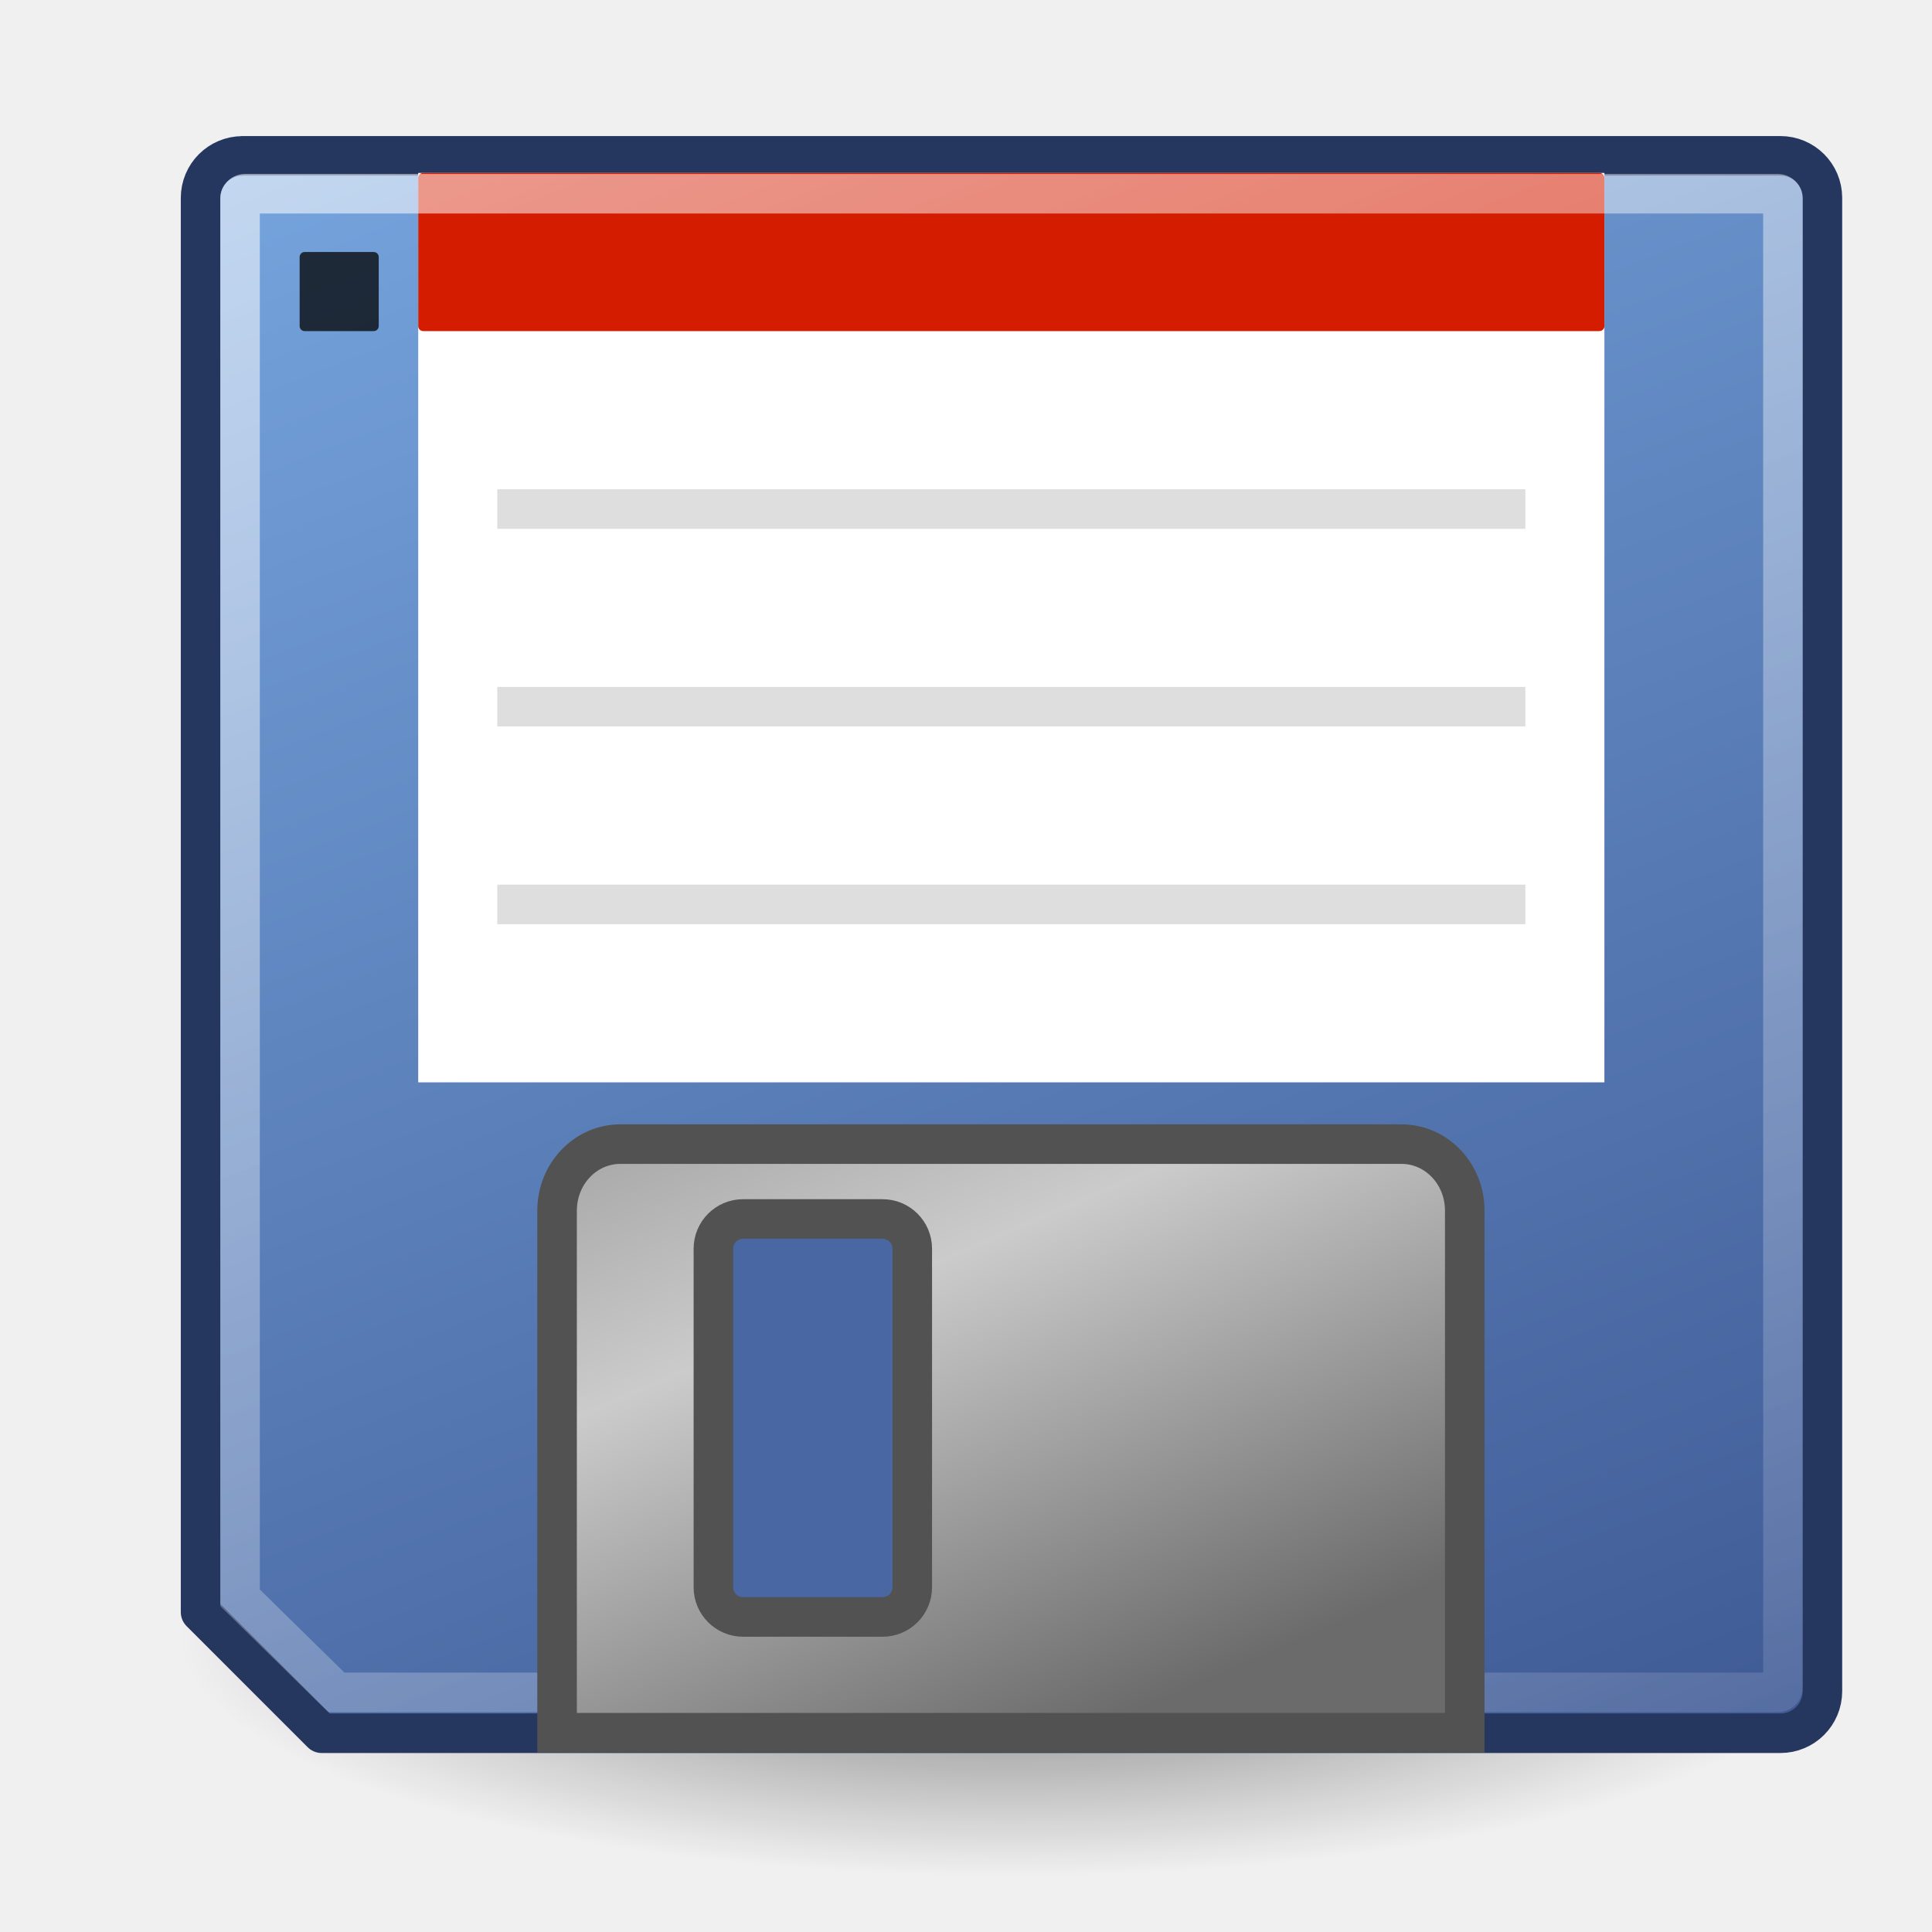
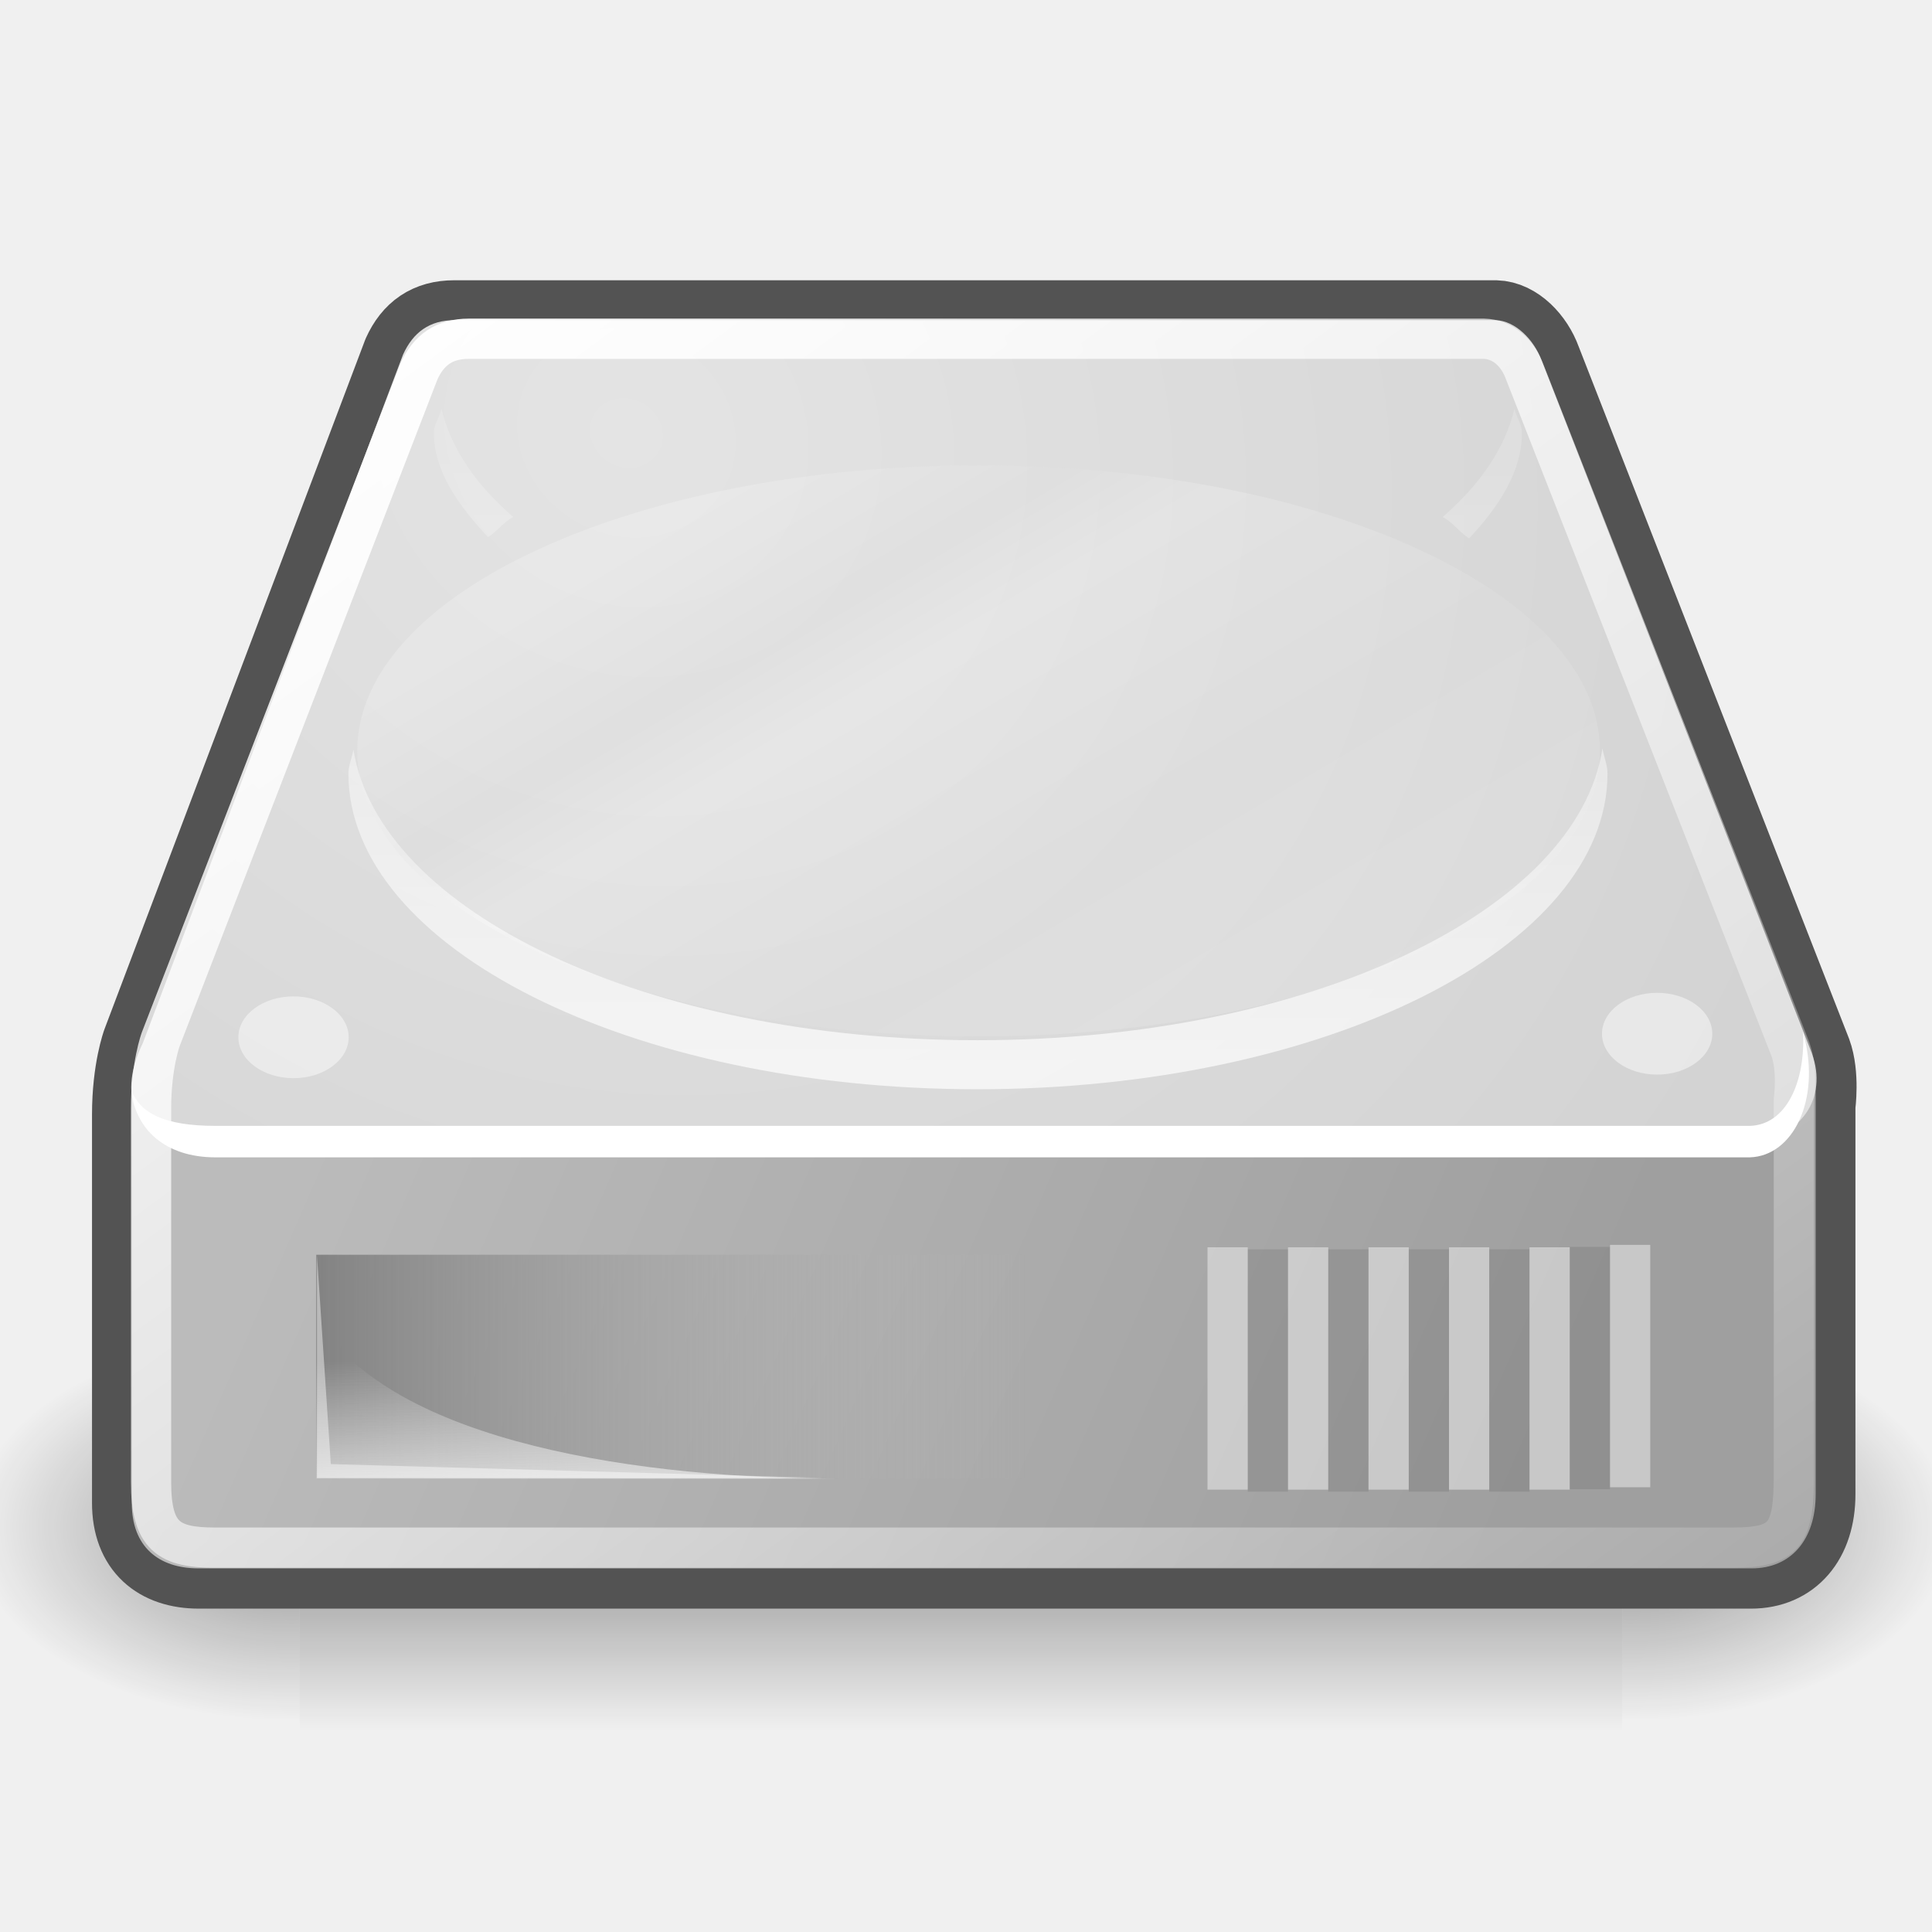
- <svg xmlns="http://www.w3.org/2000/svg" xmlns:xlink="http://www.w3.org/1999/xlink" width="32" height="32" id="svg2" version="1.0">
-   <defs id="defs4">
-     <linearGradient id="linearGradient2371">
-       <stop style="stop-color:#000000;stop-opacity:1;" offset="0" id="stop2373" />
-       <stop style="stop-color:#000000;stop-opacity:0;" offset="1" id="stop2375" />
+ <svg xmlns="http://www.w3.org/2000/svg" xmlns:xlink="http://www.w3.org/1999/xlink" id="svg2913" height="48px" width="48px">
+   <defs id="defs3">
+     <radialGradient xlink:href="#linearGradient5060" id="radialGradient6719" gradientUnits="userSpaceOnUse" gradientTransform="matrix(-2.774389,0,0,1.969706,112.7623,-872.8854)" cx="605.714" cy="486.648" fx="605.714" fy="486.648" r="117.143" />
+     <linearGradient id="linearGradient5060">
+       <stop style="stop-color:black;stop-opacity:1;" offset="0" id="stop5062" />
+       <stop style="stop-color:black;stop-opacity:0;" offset="1" id="stop5064" />
    </linearGradient>
-     <linearGradient id="linearGradient2350">
-       <stop id="stop2352" offset="0" style="stop-color:#858585;stop-opacity:1;" />
-       <stop style="stop-color:#cbcbcb;stop-opacity:1;" offset="0.5" id="stop2356" />
-       <stop id="stop2354" offset="1" style="stop-color:#6b6b6b;stop-opacity:1;" />
+     <radialGradient xlink:href="#linearGradient5060" id="radialGradient6717" gradientUnits="userSpaceOnUse" gradientTransform="matrix(2.774389,0,0,1.969706,-1891.633,-872.8854)" cx="605.714" cy="486.648" fx="605.714" fy="486.648" r="117.143" />
+     <linearGradient id="linearGradient5048">
+       <stop style="stop-color:black;stop-opacity:0;" offset="0" id="stop5050" />
+       <stop id="stop5056" offset="0.5" style="stop-color:black;stop-opacity:1;" />
+       <stop style="stop-color:black;stop-opacity:0;" offset="1" id="stop5052" />
    </linearGradient>
-     <linearGradient id="linearGradient2277">
-       <stop style="stop-color:#ffffff;stop-opacity:1;" offset="0" id="stop2279" />
-       <stop style="stop-color:#ffffff;stop-opacity:0;" offset="1" id="stop2281" />
+     <linearGradient xlink:href="#linearGradient5048" id="linearGradient6715" gradientUnits="userSpaceOnUse" gradientTransform="matrix(2.774389,0,0,1.969706,-1892.179,-872.8854)" x1="302.857" y1="366.648" x2="302.857" y2="609.505" />
+     <linearGradient id="linearGradient2555">
+       <stop id="stop2557" offset="0" style="stop-color:#ffffff;stop-opacity:1;" />
+       <stop style="stop-color:#e6e6e6;stop-opacity:1;" offset="0.5" id="stop2561" />
+       <stop id="stop2563" offset="0.75" style="stop-color:#ffffff;stop-opacity:1;" />
+       <stop style="stop-color:#e1e1e1;stop-opacity:1;" offset="0.842" id="stop2565" />
+       <stop id="stop2559" offset="1" style="stop-color:#ffffff;stop-opacity:1;" />
    </linearGradient>
-     <linearGradient id="linearGradient2263">
-       <stop style="stop-color:#1e2d69;stop-opacity:1;" offset="0" id="stop2265" />
-       <stop style="stop-color:#78a7e0;stop-opacity:1;" offset="1" id="stop2267" />
+     <linearGradient id="linearGradient4274">
+       <stop style="stop-color:#ffffff;stop-opacity:0.255;" offset="0" id="stop4276" />
+       <stop style="stop-color:#ffffff;stop-opacity:1;" offset="1" id="stop4278" />
    </linearGradient>
-     <linearGradient xlink:href="#linearGradient2263" id="linearGradient2269" x1="40.885" y1="71.869" x2="16.88" y2="-0.389" gradientUnits="userSpaceOnUse" gradientTransform="matrix(0.6395905,0,0,0.7464563,1.402734,14.10186)" />
-     <linearGradient xlink:href="#linearGradient2277" id="linearGradient2283" x1="13.784" y1="-0.997" x2="33.075" y2="55.702" gradientUnits="userSpaceOnUse" gradientTransform="matrix(0.6453668,0,0,0.751951,1.453066,14.32274)" />
-     <linearGradient xlink:href="#linearGradient2350" id="linearGradient2348" x1="20.125" y1="21.844" x2="28.562" y2="42.469" gradientUnits="userSpaceOnUse" gradientTransform="matrix(0.6992434,0,0,0.7344997,0.1366978,12.59341)" />
-     <radialGradient xlink:href="#linearGradient2371" id="radialGradient2377" cx="24.312" cy="41.156" fx="24.312" fy="41.156" r="22.875" gradientTransform="matrix(0.601226,0,0,0.1729428,2.133684,35.99818)" gradientUnits="userSpaceOnUse" />
+     <linearGradient id="linearGradient4264">
+       <stop id="stop4266" offset="0" style="stop-color:#000000;stop-opacity:1;" />
+       <stop id="stop4268" offset="1" style="stop-color:#000000;stop-opacity:0;" />
+     </linearGradient>
+     <linearGradient id="linearGradient4254">
+       <stop id="stop4256" offset="0" style="stop-color:#ffffff;stop-opacity:1;" />
+       <stop id="stop4258" offset="1" style="stop-color:#ffffff;stop-opacity:0;" />
+     </linearGradient>
+     <linearGradient id="linearGradient4244">
+       <stop id="stop4246" offset="0" style="stop-color:#e4e4e4;stop-opacity:1;" />
+       <stop id="stop4248" offset="1" style="stop-color:#d3d3d3;stop-opacity:1;" />
+     </linearGradient>
+     <linearGradient id="linearGradient4236">
+       <stop id="stop4238" offset="0" style="stop-color:#eeeeee;stop-opacity:1;" />
+       <stop id="stop4240" offset="1" style="stop-color:#eeeeee;stop-opacity:0;" />
+     </linearGradient>
+     <linearGradient id="linearGradient4228">
+       <stop id="stop4230" offset="0" style="stop-color:#bbbbbb;stop-opacity:1;" />
+       <stop id="stop4232" offset="1" style="stop-color:#9f9f9f;stop-opacity:1;" />
+     </linearGradient>
+     <linearGradient id="linearGradient4184">
+       <stop id="stop4186" offset="0" style="stop-color:#838383;stop-opacity:1;" />
+       <stop id="stop4188" offset="1" style="stop-color:#bbbbbb;stop-opacity:0;" />
+     </linearGradient>
+     <linearGradient gradientTransform="translate(0.795493,-1.325821)" y2="35.281" x2="24.688" y1="35.281" x1="7.062" gradientUnits="userSpaceOnUse" id="linearGradient4209" xlink:href="#linearGradient4184" />
+     <linearGradient gradientUnits="userSpaceOnUse" y2="40.944" x2="36.183" y1="28.481" x1="7.605" id="linearGradient4234" xlink:href="#linearGradient4228" />
+     <linearGradient gradientUnits="userSpaceOnUse" y2="33.759" x2="12.222" y1="37.206" x1="12.277" id="linearGradient4242" xlink:href="#linearGradient4236" />
+     <radialGradient gradientUnits="userSpaceOnUse" gradientTransform="matrix(1.286242,0.781698,-0.710782,1.169552,-2.354348,-4.876862)" r="20.936" fy="2.959" fx="15.571" cy="2.959" cx="15.571" id="radialGradient4250" xlink:href="#linearGradient4244" />
+     <linearGradient gradientUnits="userSpaceOnUse" y2="47.621" x2="44.096" y1="4.433" x1="12.378" id="linearGradient4260" xlink:href="#linearGradient4254" />
+     <radialGradient gradientUnits="userSpaceOnUse" gradientTransform="matrix(1,0,0,0.651032,0,9.455693)" r="23.555" fy="27.096" fx="23.202" cy="27.096" cx="23.202" id="radialGradient4270" xlink:href="#linearGradient4264" />
+     <linearGradient gradientUnits="userSpaceOnUse" y2="26.357" x2="23.688" y1="11.319" x1="23.688" id="linearGradient4272" xlink:href="#linearGradient4274" />
+     <linearGradient xlink:href="#linearGradient2555" id="linearGradient2553" x1="33.431" y1="31.965" x2="21.748" y2="11.781" gradientUnits="userSpaceOnUse" />
  </defs>
-   <g id="layer1" transform="translate(0,-16)">
-     <ellipse style="opacity:0.506;fill:url(#radialGradient2377);fill-opacity:1;stroke:none;stroke-width:1.005;stroke-linecap:butt;stroke-linejoin:miter;stroke-miterlimit:4;stroke-dasharray:none;stroke-dashoffset:0;stroke-opacity:1" id="path2361" cx="16.751" cy="43.116" rx="13.753" ry="3.956" />
-     <path style="fill:url(#linearGradient2269);fill-opacity:1;stroke:#25375f;stroke-width:0.655;stroke-linecap:round;stroke-linejoin:round;stroke-miterlimit:4;stroke-dashoffset:0;stroke-opacity:1" d="m 4.018,18.581 25.47,0 c 0.386,0 0.697,0.311 0.697,0.697 l 0,24.733 c 0,0.386 -0.311,0.697 -0.697,0.697 l -24.16,0 c 0,0 -2.006,-2.006 -2.006,-2.006 l 0,-23.423 c 0,-0.386 0.311,-0.697 0.697,-0.697 z" id="rect2259" />
-     <rect style="opacity:1;fill:#ffffff;fill-opacity:1;stroke:none;stroke-width:1;stroke-linecap:butt;stroke-linejoin:miter;stroke-miterlimit:4;stroke-dasharray:none;stroke-dashoffset:0;stroke-opacity:1" id="rect2328" width="19.647" height="15.063" x="6.927" y="18.864" />
-     <rect ry="0.083" rx="0.083" y="18.864" x="6.927" height="2.62" width="19.647" id="rect2330" style="opacity:1;fill:#d31c00;fill-opacity:1;stroke:none;stroke-width:1;stroke-linecap:butt;stroke-linejoin:miter;stroke-miterlimit:4;stroke-dasharray:none;stroke-dashoffset:0;stroke-opacity:1" />
-     <rect style="opacity:0.739;fill:#000000;fill-opacity:1;stroke:none;stroke-width:1;stroke-linecap:butt;stroke-linejoin:miter;stroke-miterlimit:4;stroke-dasharray:none;stroke-dashoffset:0;stroke-opacity:1" id="rect2332" width="1.31" height="1.31" x="4.963" y="20.174" rx="0.083" ry="0.083" />
-     <path style="opacity:0.131;fill:#000000;fill-opacity:1;stroke:#000000;stroke-width:0.655;stroke-linecap:butt;stroke-linejoin:miter;stroke-miterlimit:4;stroke-dasharray:none;stroke-dashoffset:0;stroke-opacity:1" d="m 8.237,24.431 17.028,0" id="path2334" />
-     <path id="path2336" d="m 8.237,27.705 17.028,0" style="opacity:0.131;fill:#000000;fill-opacity:1;stroke:#000000;stroke-width:0.655;stroke-linecap:butt;stroke-linejoin:miter;stroke-miterlimit:4;stroke-dasharray:none;stroke-dashoffset:0;stroke-opacity:1" />
-     <path style="opacity:0.131;fill:#000000;fill-opacity:1;stroke:#000000;stroke-width:0.655;stroke-linecap:butt;stroke-linejoin:miter;stroke-miterlimit:4;stroke-dasharray:none;stroke-dashoffset:0;stroke-opacity:1" d="m 8.237,30.98 17.028,0" id="path2338" />
-     <path style="opacity:0.597;fill:none;fill-opacity:1;stroke:url(#linearGradient2283);stroke-width:0.655;stroke-linecap:round;stroke-linejoin:miter;stroke-miterlimit:4;stroke-dashoffset:0;stroke-opacity:1" d="m 4.058,19.209 25.39,0 c 0.046,0 0.083,0.037 0.083,0.083 l 0,24.656 c 0,0.046 -0.037,0.083 -0.083,0.083 l -23.877,0 c 0,0 -1.595,-1.566 -1.595,-1.566 l 0,-23.173 c 0,-0.046 0.037,-0.083 0.083,-0.083 z" id="rect2273" />
-     <path style="fill:url(#linearGradient2348);fill-opacity:1;stroke:#525252;stroke-width:0.655;stroke-linecap:butt;stroke-linejoin:miter;stroke-miterlimit:4;stroke-dashoffset:0;stroke-opacity:1" d="m 10.277,34.95 12.934,0 c 0.582,0 1.05,0.492 1.05,1.103 l 0,8.646 c 0,0 -15.034,0 -15.034,0 l 0,-8.646 c 0,-0.611 0.468,-1.103 1.05,-1.103 z" id="rect2340" />
-     <rect style="opacity:1;fill:#4967a2;fill-opacity:1;stroke:#525252;stroke-width:0.655;stroke-linecap:butt;stroke-linejoin:miter;stroke-miterlimit:4;stroke-dasharray:none;stroke-dashoffset:0;stroke-opacity:1" id="rect2359" width="3.294" height="6.592" x="11.816" y="36.19" rx="0.492" ry="0.492" />
+   <g id="layer2">
+     <g transform="matrix(2.45274e-2,0,0,2.086758e-2,45.69054,36.1536)" id="g6707">
+       <rect style="opacity:0.402;color:black;fill:url(#linearGradient6715);fill-opacity:1;fill-rule:nonzero;stroke:none;stroke-width:1;stroke-linecap:round;stroke-linejoin:miter;marker:none;marker-start:none;marker-mid:none;marker-end:none;stroke-miterlimit:4;stroke-dasharray:none;stroke-dashoffset:0;stroke-opacity:1;visibility:visible;display:inline;overflow:visible" id="rect6709" width="1339.633" height="478.357" x="-1559.252" y="-150.697" />
+       <path style="opacity:0.402;color:black;fill:url(#radialGradient6717);fill-opacity:1;fill-rule:nonzero;stroke:none;stroke-width:1;stroke-linecap:round;stroke-linejoin:miter;marker:none;marker-start:none;marker-mid:none;marker-end:none;stroke-miterlimit:4;stroke-dasharray:none;stroke-dashoffset:0;stroke-opacity:1;visibility:visible;display:inline;overflow:visible" d="M -219.619,-150.68 C -219.619,-150.68 -219.619,327.65 -219.619,327.65 C -76.745,328.551 125.781,220.481 125.781,88.454 C 125.781,-43.572 -33.655,-150.68 -219.619,-150.68 z " id="path6711" />
+       <path id="path6713" d="M -1559.252,-150.68 C -1559.252,-150.68 -1559.252,327.65 -1559.252,327.65 C -1702.127,328.551 -1904.652,220.481 -1904.652,88.454 C -1904.652,-43.572 -1745.216,-150.68 -1559.252,-150.68 z " style="opacity:0.402;color:black;fill:url(#radialGradient6719);fill-opacity:1;fill-rule:nonzero;stroke:none;stroke-width:1;stroke-linecap:round;stroke-linejoin:miter;marker:none;marker-start:none;marker-mid:none;marker-end:none;stroke-miterlimit:4;stroke-dasharray:none;stroke-dashoffset:0;stroke-opacity:1;visibility:visible;display:inline;overflow:visible" />
+     </g>
+     <path id="path4196" d="M 11.286,7.963 C 10.661,7.963 10.254,8.253 10.004,8.806 C 10.004,8.806 3.536,25.91 3.536,25.91 C 3.536,25.91 3.286,26.581 3.286,27.691 C 3.286,27.691 3.286,37.341 3.286,37.341 C 3.286,38.424 3.943,38.966 4.942,38.966 L 43.504,38.966 C 44.489,38.966 45.098,38.248 45.098,37.122 L 45.098,27.472 C 45.098,27.472 45.204,26.702 45.004,26.16 L 38.286,8.963 C 38.101,8.451 37.649,7.975 37.161,7.963 L 11.286,7.963 z " style="stroke-opacity:1;stroke-dasharray:none;stroke-miterlimit:4;stroke-linejoin:round;stroke-linecap:round;stroke-width:2;stroke:#535353;fill-rule:evenodd;fill-opacity:1;fill:none" />
+     <path id="path4170" d="M 3.274,26.997 L 4.038,26.305 L 41.648,26.367 L 45.11,26.684 L 45.11,37.123 C 45.11,38.248 44.503,38.966 43.518,38.966 L 4.935,38.966 C 3.937,38.966 3.274,38.424 3.274,37.342 L 3.274,26.997 z " style="fill:url(#linearGradient4234);fill-opacity:1.0;fill-rule:evenodd;stroke:none;stroke-width:1.02px;stroke-linecap:butt;stroke-linejoin:miter;stroke-opacity:1" />
+     <path id="path3093" d="M 3.549,25.914 C 2.835,27.379 3.548,28.307 4.585,28.307 C 4.585,28.307 43.585,28.307 43.585,28.307 C 44.704,28.283 45.43,27.295 45.013,26.164 L 38.299,8.954 C 38.115,8.442 37.644,7.966 37.156,7.954 L 11.299,7.954 C 10.674,7.954 10.263,8.257 10.013,8.811 C 10.013,8.811 3.549,25.914 3.549,25.914 z " style="fill:url(#radialGradient4250);fill-opacity:1.0;fill-rule:evenodd;stroke:none;stroke-width:1px;stroke-linecap:butt;stroke-linejoin:miter;stroke-opacity:1" />
+     <rect y="31.174" x="7.858" height="5.562" width="17.625" id="rect4174" style="opacity:1;color:#000000;fill:url(#linearGradient4209);fill-opacity:1;fill-rule:evenodd;stroke:none;stroke-width:2.409;stroke-linecap:round;stroke-linejoin:round;marker:none;marker-start:none;marker-mid:none;marker-end:none;stroke-miterlimit:4;stroke-dasharray:none;stroke-dashoffset:0;stroke-opacity:1;visibility:visible;display:inline;overflow:visible" />
+     <path id="path4194" d="M 7.858,36.737 C 7.858,36.737 7.858,32.725 7.858,32.725 C 9.694,35.904 16.154,36.737 20.795,36.737 C 20.795,36.737 7.858,36.737 7.858,36.737 z " style="opacity:0.811;stroke-opacity:1;stroke-linejoin:miter;stroke-linecap:butt;stroke-width:1px;stroke:none;fill-rule:evenodd;fill-opacity:1.0;fill:url(#linearGradient4242)" />
+     <path id="path4201" d="M 44.796,25.629 C 44.86,26.879 44.382,27.945 43.474,27.972 C 43.474,27.972 5.355,27.972 5.355,27.972 C 4.066,27.972 3.488,27.647 3.271,27.104 C 3.363,28.049 4.097,28.754 5.355,28.754 C 5.355,28.754 43.474,28.754 43.474,28.754 C 44.55,28.721 45.227,27.33 44.826,25.759 L 44.796,25.629 z " style="fill:#ffffff;fill-opacity:1;fill-rule:evenodd;stroke:none;stroke-width:1px;stroke-linecap:butt;stroke-linejoin:miter;stroke-opacity:1" />
+     <path id="path4211" d="M 10.969 10.156 C 10.923 10.357 10.781 10.543 10.781 10.75 C 10.781 11.699 11.372 12.539 12.125 13.344 C 12.365 13.19 12.49 12.989 12.75 12.844 C 11.81 12.028 11.197 11.127 10.969 10.156 z M 37.625 10.156 C 37.396 11.126 36.783 12.029 35.844 12.844 C 36.118 12.997 36.248 13.212 36.5 13.375 C 37.257 12.568 37.812 11.702 37.812 10.75 C 37.812 10.543 37.671 10.357 37.625 10.156 z M 39.812 18.594 C 39.199 22.634 32.514 25.844 24.281 25.844 C 16.069 25.844 9.421 22.651 8.781 18.625 C 8.749 18.822 8.656 19.017 8.656 19.219 C 8.656 23.537 15.645 27.063 24.281 27.062 C 32.917 27.062 39.937 23.537 39.938 19.219 C 39.938 19.006 39.848 18.801 39.812 18.594 z " style="opacity:0.691;color:#000000;fill:url(#linearGradient4272);fill-opacity:1;fill-rule:evenodd;stroke:none;stroke-width:2;stroke-linecap:round;stroke-linejoin:round;marker:none;marker-start:none;marker-mid:none;marker-end:none;stroke-miterlimit:4;stroke-dasharray:none;stroke-dashoffset:0;stroke-opacity:1;visibility:visible;display:inline;overflow:visible" />
+     <path transform="translate(8.838843e-2,0.176776)" d="M 8.574 25.594 A 1.37 1.016 0 1 1  5.834,25.594 A 1.37 1.016 0 1 1  8.574 25.594 z" id="path4224" style="opacity:1;color:#000000;fill:#ffffff;fill-opacity:0.458;fill-rule:evenodd;stroke:none;stroke-width:2;stroke-linecap:round;stroke-linejoin:round;marker:none;marker-start:none;marker-mid:none;marker-end:none;stroke-miterlimit:4;stroke-dasharray:none;stroke-dashoffset:0;stroke-opacity:1;visibility:visible;display:inline;overflow:visible" />
+     <path style="opacity:1;color:#000000;fill:#ffffff;fill-opacity:0.458;fill-rule:evenodd;stroke:none;stroke-width:2;stroke-linecap:round;stroke-linejoin:round;marker:none;marker-start:none;marker-mid:none;marker-end:none;stroke-miterlimit:4;stroke-dasharray:none;stroke-dashoffset:0;stroke-opacity:1;visibility:visible;display:inline;overflow:visible" id="path4226" d="M 8.574 25.594 A 1.37 1.016 0 1 1  5.834,25.594 A 1.37 1.016 0 1 1  8.574 25.594 z" transform="translate(33.96705,8.838804e-2)" />
+     <path style="fill:none;fill-opacity:1;fill-rule:evenodd;stroke:url(#linearGradient4260);stroke-width:1;stroke-linecap:round;stroke-linejoin:round;stroke-miterlimit:4;stroke-dasharray:none;stroke-opacity:1" d="M 11.643,8.416 C 11.041,8.416 10.65,8.695 10.409,9.228 C 10.409,9.228 3.994,25.819 3.994,25.819 C 3.994,25.819 3.753,26.465 3.753,27.534 C 3.753,27.534 3.753,36.824 3.753,36.824 C 3.753,38.178 4.197,38.451 5.348,38.451 L 43.035,38.451 C 44.358,38.451 44.569,38.134 44.569,36.613 L 44.569,27.323 C 44.569,27.323 44.671,26.581 44.479,26.059 L 37.886,9.253 C 37.708,8.761 37.335,8.427 36.865,8.416 L 11.643,8.416 z " id="path4252" />
+     <path style="fill:none;fill-opacity:0.75;fill-rule:evenodd;stroke:#ffffff;stroke-width:1px;stroke-linecap:square;stroke-linejoin:miter;stroke-opacity:0.424" d="M 40.5,31.429 L 40.5,36.45" id="path4282" />
+     <path id="path4284" d="M 38.5,31.489 L 38.5,36.51" style="fill:none;fill-opacity:0.75;fill-rule:evenodd;stroke:#ffffff;stroke-width:1px;stroke-linecap:square;stroke-linejoin:miter;stroke-opacity:0.424" />
+     <path style="fill:none;fill-opacity:0.75;fill-rule:evenodd;stroke:#ffffff;stroke-width:1px;stroke-linecap:square;stroke-linejoin:miter;stroke-opacity:0.424" d="M 36.5,31.489 L 36.5,36.51" id="path4286" />
+     <path id="path4288" d="M 34.5,31.489 L 34.5,36.51" style="fill:none;fill-opacity:0.75;fill-rule:evenodd;stroke:#ffffff;stroke-width:1px;stroke-linecap:square;stroke-linejoin:miter;stroke-opacity:0.424" />
+     <path style="fill:none;fill-opacity:0.75;fill-rule:evenodd;stroke:#ffffff;stroke-width:1px;stroke-linecap:square;stroke-linejoin:miter;stroke-opacity:0.424" d="M 32.5,31.489 L 32.5,36.51" id="path4290" />
+     <path id="path4292" d="M 30.5,31.489 L 30.5,36.51" style="fill:none;fill-opacity:0.75;fill-rule:evenodd;stroke:#ffffff;stroke-width:1px;stroke-linecap:square;stroke-linejoin:miter;stroke-opacity:0.424" />
+     <path id="path4294" d="M 39.5,31.479 L 39.5,36.5" style="opacity:0.097;fill:none;fill-opacity:0.75;fill-rule:evenodd;stroke:#000000;stroke-width:1px;stroke-linecap:square;stroke-linejoin:miter;stroke-opacity:1" />
+     <path style="opacity:0.097;fill:none;fill-opacity:0.75;fill-rule:evenodd;stroke:#000000;stroke-width:1px;stroke-linecap:square;stroke-linejoin:miter;stroke-opacity:1" d="M 37.5,31.539 L 37.5,36.56" id="path4296" />
+     <path id="path4298" d="M 35.5,31.539 L 35.5,36.56" style="opacity:0.097;fill:none;fill-opacity:0.75;fill-rule:evenodd;stroke:#000000;stroke-width:1px;stroke-linecap:square;stroke-linejoin:miter;stroke-opacity:1" />
+     <path style="opacity:0.097;fill:none;fill-opacity:0.75;fill-rule:evenodd;stroke:#000000;stroke-width:1px;stroke-linecap:square;stroke-linejoin:miter;stroke-opacity:1" d="M 33.5,31.539 L 33.5,36.56" id="path4300" />
+     <path id="path4302" d="M 31.5,31.539 L 31.5,36.56" style="opacity:0.097;fill:none;fill-opacity:0.75;fill-rule:evenodd;stroke:#000000;stroke-width:1px;stroke-linecap:square;stroke-linejoin:miter;stroke-opacity:1" />
+     <path id="path4572" d="M 7.875,31.188 L 7.875,36.719 L 20.438,36.719 L 8.219,36.375 L 7.875,31.188 z " style="opacity:0.44;fill:#ffffff;fill-opacity:1;fill-rule:evenodd;stroke:none;stroke-width:1px;stroke-linecap:butt;stroke-linejoin:miter;stroke-opacity:1" />
+     <path style="opacity:0.206;color:#000000;fill:url(#linearGradient2553);fill-opacity:1;fill-rule:evenodd;stroke:none;stroke-width:0.934;stroke-linecap:square;stroke-linejoin:round;marker:none;marker-start:none;marker-mid:none;marker-end:none;stroke-miterlimit:4;stroke-dasharray:none;stroke-dashoffset:0;stroke-opacity:0.424;visibility:visible;display:inline;overflow:visible" id="path2545" d="M 39.875 19.562 A 14.875 6.688 0 1 1  10.125,19.562 A 14.875 6.688 0 1 1  39.875 19.562 z" transform="matrix(1.037815,0,0,1.060747,-1.632878,-2.094626)" />
  </g>
</svg>
